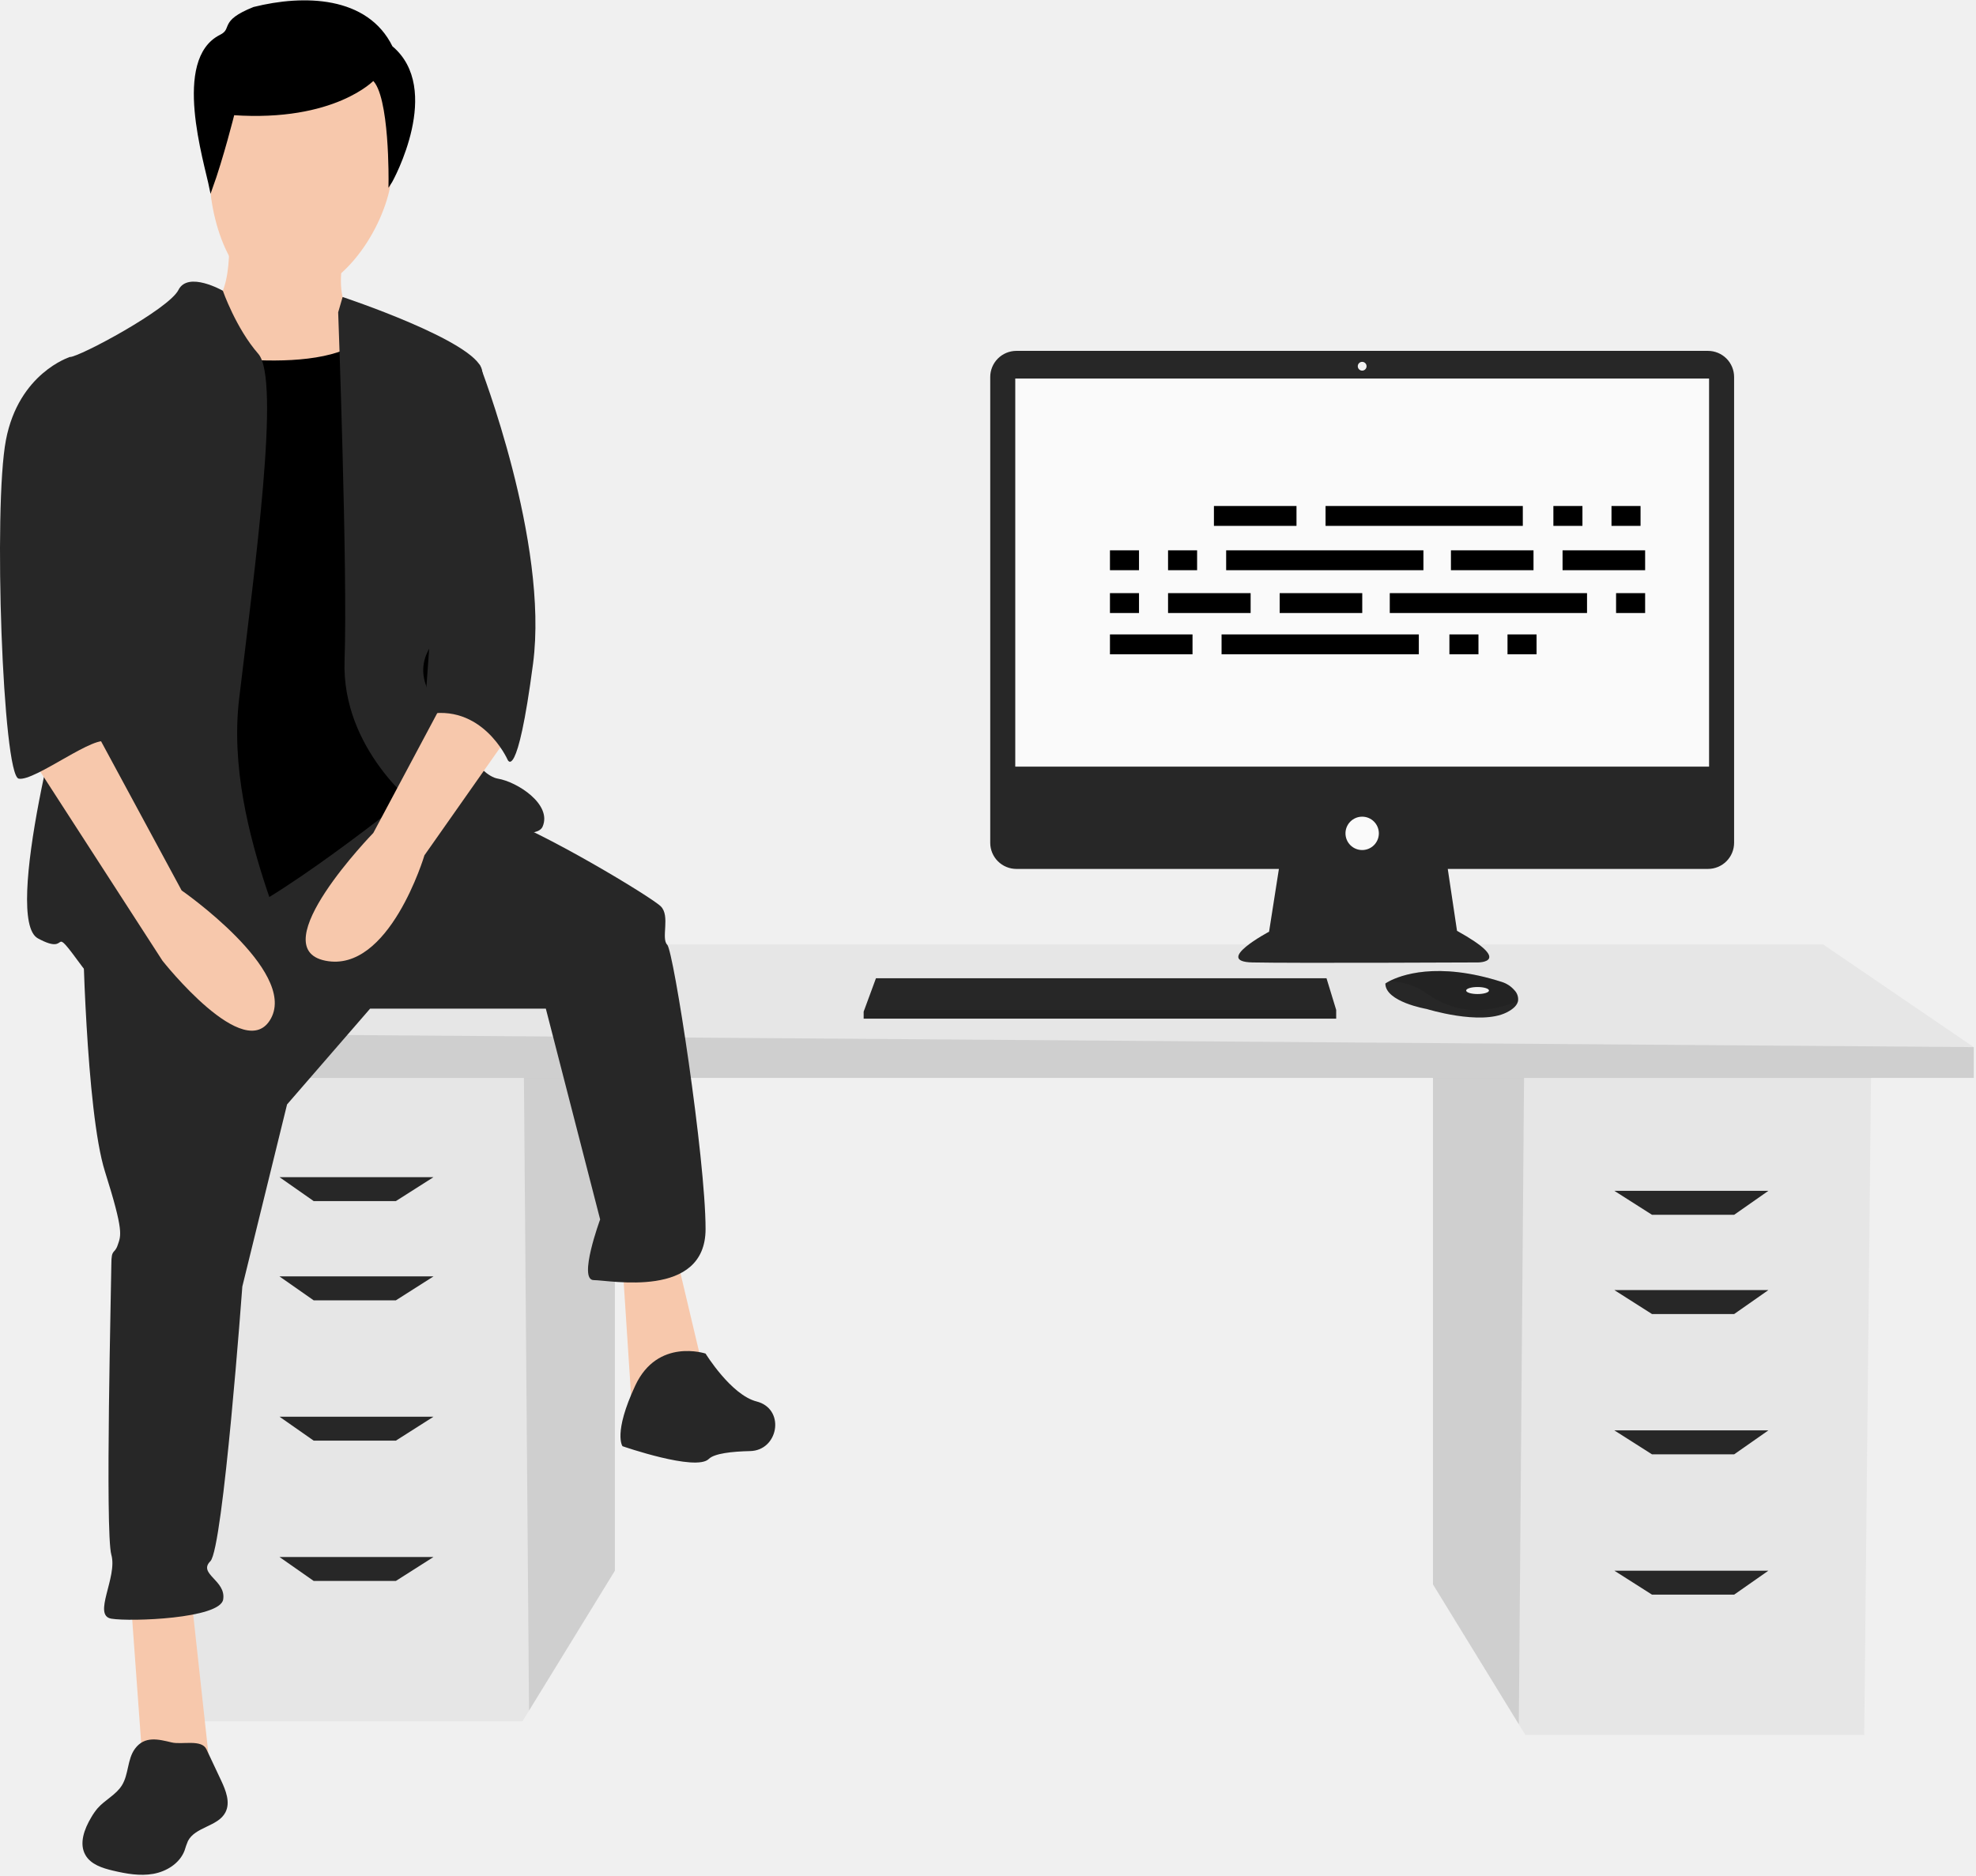
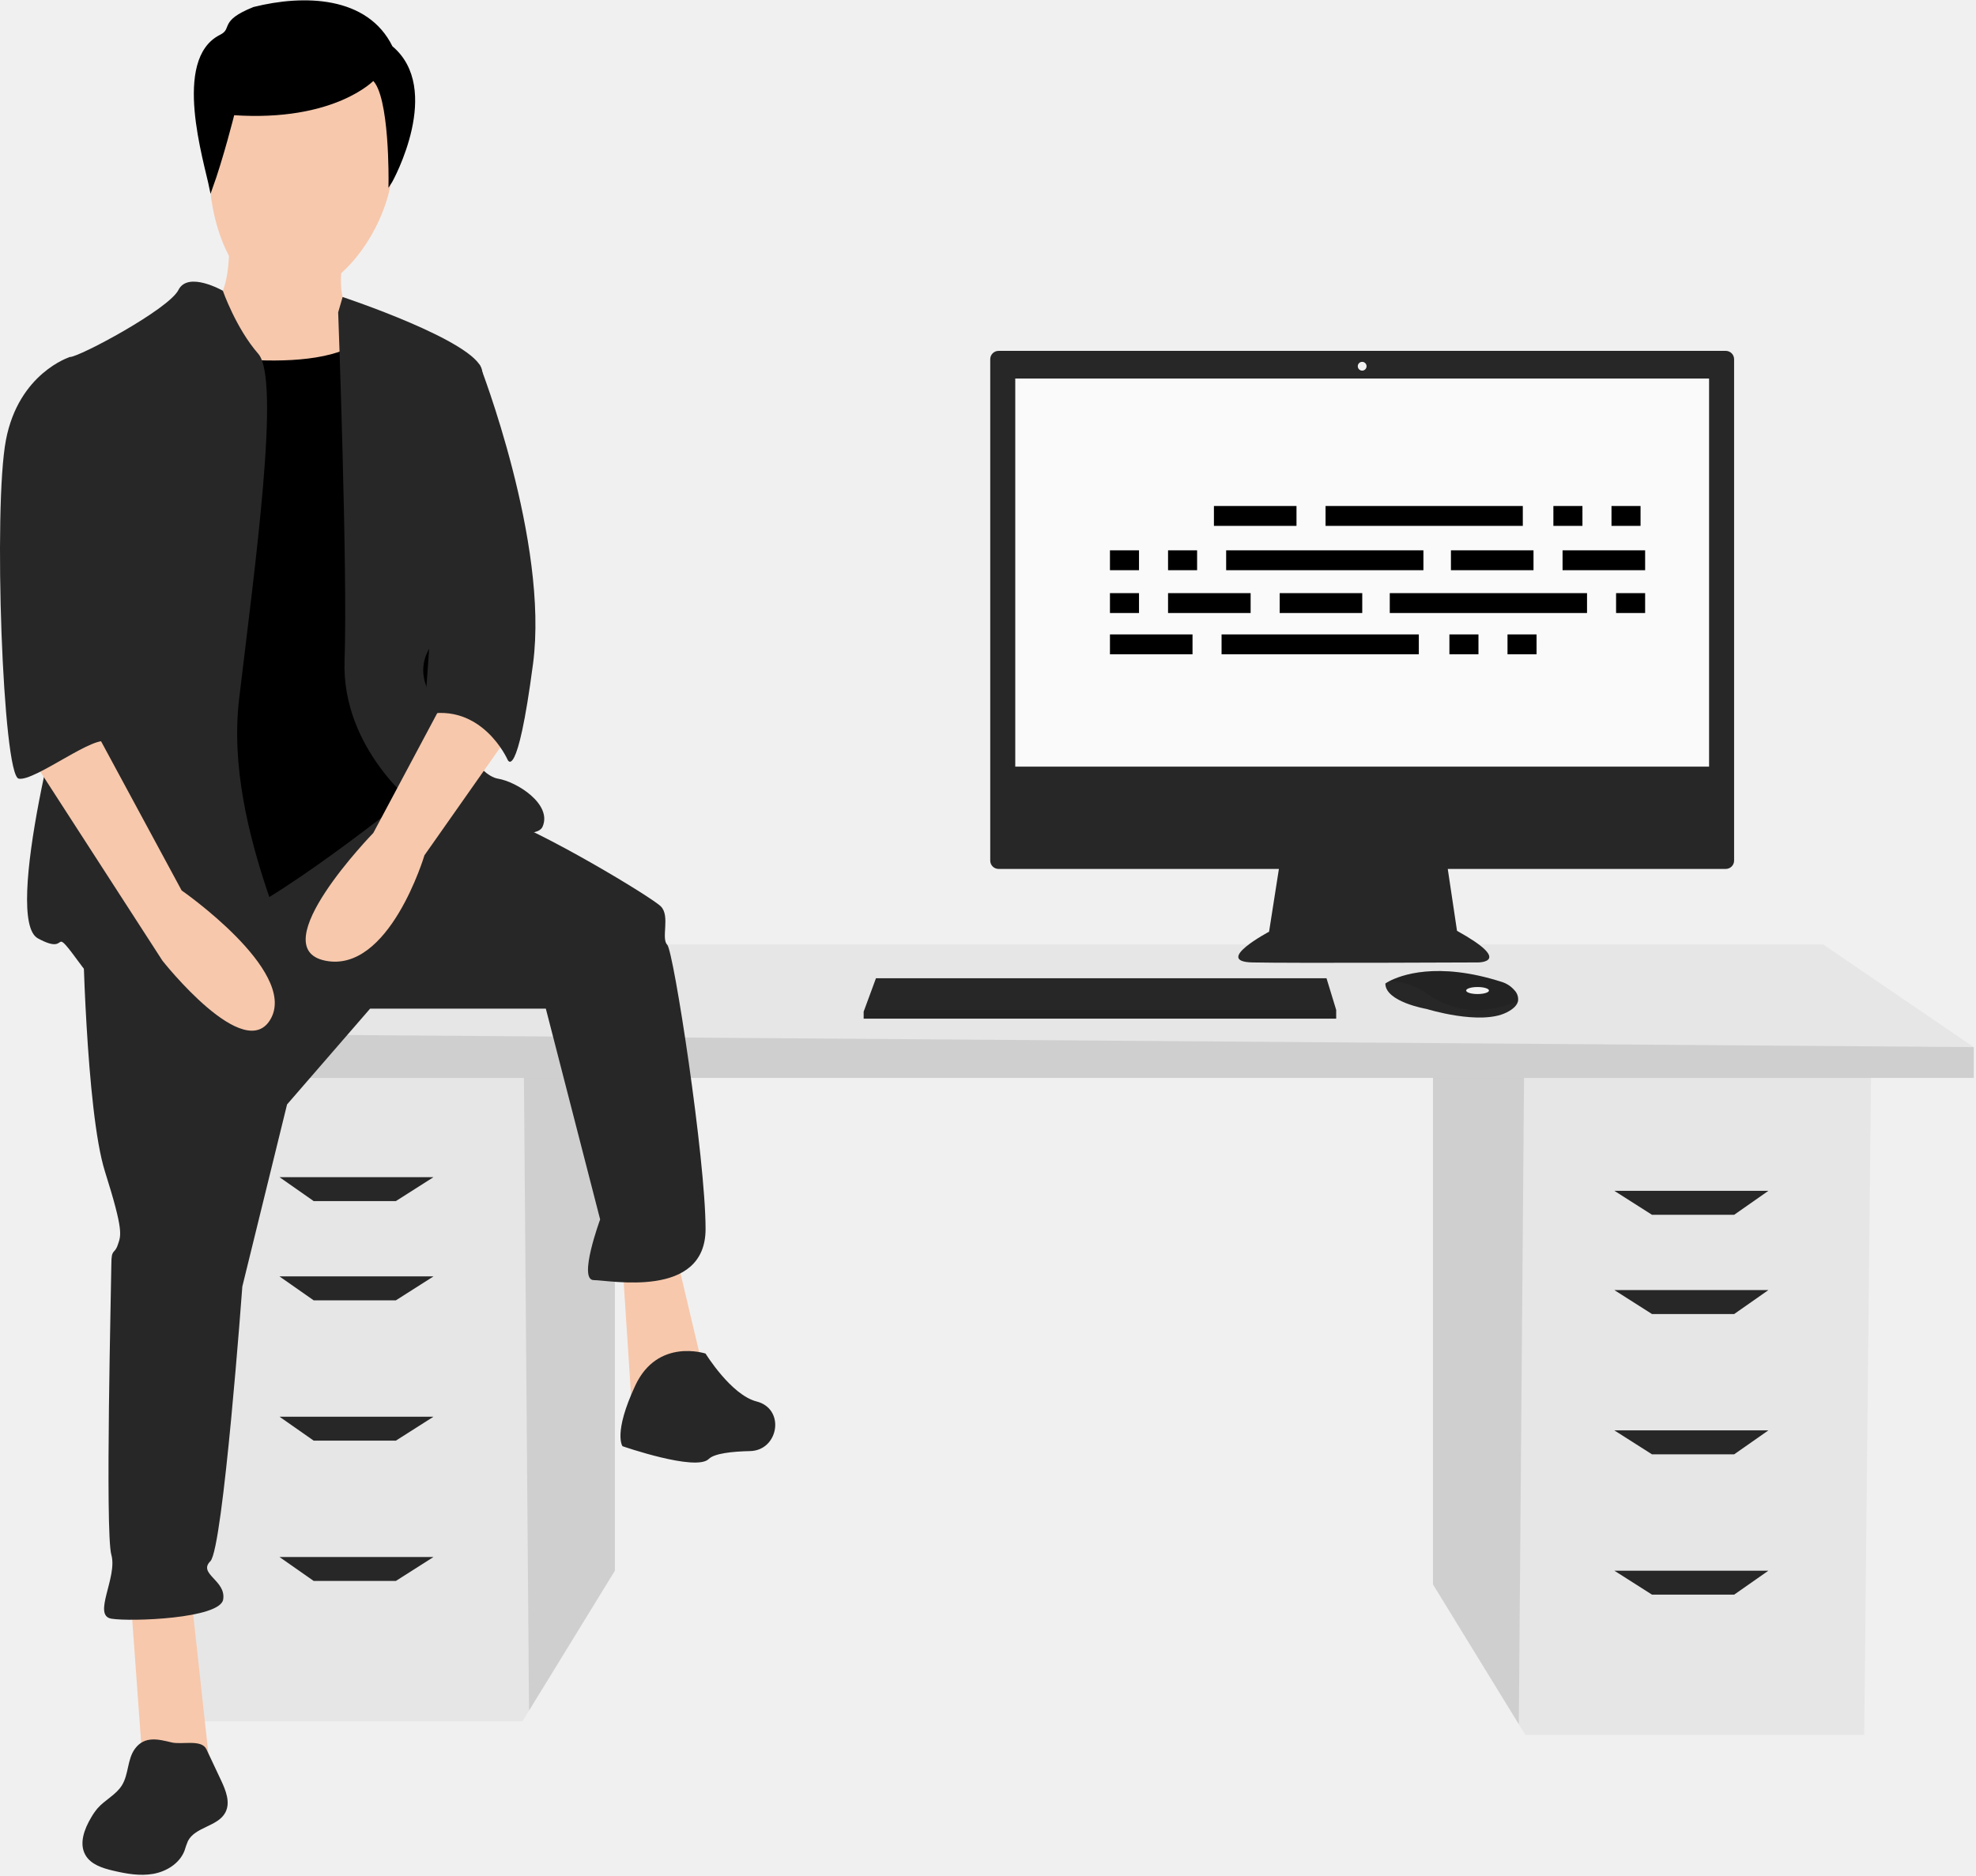
<svg xmlns="http://www.w3.org/2000/svg" width="712" height="676" viewBox="0 0 712 676" fill="none">
  <g clip-path="url(#clip0_513_75)">
    <path d="M516.326 386.018V571.013L547.27 621.443L549.625 625.279H671.722L674.189 386.018H516.326Z" fill="#E6E6E6" />
    <path opacity="0.1" d="M516.326 386.018V571.013L547.27 621.443L549.169 386.018H516.326Z" fill="black" />
    <path d="M221.566 381.084V566.08L190.622 616.51L188.267 620.345H66.17L63.703 381.084H221.566Z" fill="#E6E6E6" />
    <path opacity="0.1" d="M221.566 381.084V566.08L190.622 616.51L188.723 381.084H221.566Z" fill="black" />
    <path d="M711.188 377.385V388.484H47.67V372.451L109.335 340.385H656.923L711.188 377.385Z" fill="#E6E6E6" />
    <path opacity="0.1" d="M711.188 377.385V388.484H47.67V372.451L711.188 377.385Z" fill="black" />
    <path d="M142.635 432.883H113.035L100.702 424.25H156.201L142.635 432.883Z" fill="#272727" />
    <path d="M142.635 468.649H113.035L100.702 460.016H156.201L142.635 468.649Z" fill="#272727" />
    <path d="M142.635 519.215H113.035L100.702 510.581H156.201L142.635 519.215Z" fill="#272727" />
    <path d="M142.635 569.78H113.035L100.702 561.147H156.201L142.635 569.78Z" fill="#272727" />
    <path d="M595.257 437.816H624.857L637.19 429.183H581.691L595.257 437.816Z" fill="#272727" />
    <path d="M595.257 473.582H624.857L637.19 464.949H581.691L595.257 473.582Z" fill="#272727" />
    <path d="M595.257 524.148H624.857L637.19 515.515H581.691L595.257 524.148Z" fill="#272727" />
    <path d="M595.257 574.713H624.857L637.19 566.08H581.691L595.257 574.713Z" fill="#272727" />
-     <path d="M615.414 126.456H366.228C364.991 126.456 363.765 126.7 362.622 127.173C361.478 127.647 360.439 128.341 359.564 129.216C358.689 130.091 357.995 131.13 357.522 132.274C357.048 133.417 356.804 134.643 356.805 135.88V303.738C356.804 304.975 357.048 306.201 357.522 307.344C357.995 308.488 358.689 309.527 359.564 310.402C360.439 311.277 361.478 311.971 362.622 312.445C363.765 312.918 364.991 313.162 366.228 313.162H460.821L457.277 335.788C457.277 335.788 437.025 346.547 451.265 346.864C465.505 347.18 532.593 346.864 532.593 346.864C532.593 346.864 545.567 346.864 524.998 335.472L521.664 313.162H615.414C616.651 313.162 617.877 312.918 619.02 312.445C620.164 311.971 621.203 311.277 622.078 310.402C622.953 309.527 623.647 308.488 624.121 307.344C624.594 306.201 624.838 304.975 624.838 303.738V135.88C624.838 134.643 624.594 133.417 624.121 132.274C623.647 131.13 622.953 130.091 622.078 129.216C621.203 128.341 620.164 127.647 619.02 127.173C617.877 126.7 616.651 126.456 615.414 126.456Z" fill="#272727" />
+     <path d="M359.805 126.456H621.838C623.495 126.456 624.838 127.799 624.838 129.456V310.162C624.838 311.819 623.495 313.162 621.838 313.162H521.664L524.998 335.472C545.567 346.864 532.593 346.864 532.593 346.864C532.593 346.864 465.505 347.18 451.265 346.864C437.025 346.547 457.277 335.788 457.277 335.788L460.821 313.162H359.805C358.148 313.162 356.805 311.819 356.805 310.162V129.456C356.805 127.799 358.148 126.456 359.805 126.456Z" fill="#272727" />
    <path d="M615.819 136.424H365.823V276.295H615.819V136.424Z" fill="#FAFAFA" />
    <path d="M490.821 133.576C491.695 133.576 492.403 132.868 492.403 131.994C492.403 131.12 491.695 130.412 490.821 130.412C489.947 130.412 489.239 131.12 489.239 131.994C489.239 132.868 489.947 133.576 490.821 133.576Z" fill="#F2F2F2" />
-     <path d="M490.821 306.358C494.142 306.358 496.834 303.666 496.834 300.346C496.834 297.025 494.142 294.333 490.821 294.333C487.5 294.333 484.809 297.025 484.809 300.346C484.809 303.666 487.5 306.358 490.821 306.358Z" fill="#FAFAFA" />
    <path d="M481.452 363.952V367.117H311.202V364.585L311.436 363.952L315.632 352.56H477.971L481.452 363.952Z" fill="#272727" />
    <path d="M546.97 360.854C546.659 362.18 545.489 363.579 542.843 364.901C533.35 369.648 514.046 363.636 514.046 363.636C514.046 363.636 499.173 361.104 499.173 354.459C499.59 354.173 500.026 353.914 500.477 353.683C504.468 351.572 517.702 346.361 541.167 353.904C542.896 354.447 544.44 355.458 545.628 356.827C546.154 357.344 546.55 357.979 546.783 358.679C547.016 359.379 547.08 360.124 546.97 360.854Z" fill="#272727" />
    <path opacity="0.1" d="M546.97 360.854C535.35 365.306 524.992 365.639 514.362 358.256C510.343 355.284 505.476 353.681 500.477 353.683C504.468 351.572 517.702 346.361 541.167 353.904C542.896 354.447 544.44 355.458 545.628 356.827C546.154 357.344 546.55 357.979 546.783 358.679C547.016 359.379 547.08 360.124 546.97 360.854Z" fill="black" />
    <path d="M532.4 358.256C534.672 358.256 536.514 357.689 536.514 356.99C536.514 356.291 534.672 355.724 532.4 355.724C530.128 355.724 528.286 356.291 528.286 356.99C528.286 357.689 530.128 358.256 532.4 358.256Z" fill="#F2F2F2" />
    <path opacity="0.1" d="M481.452 363.952V367.117H311.202V364.585L311.436 363.952H481.452Z" fill="black" />
    <path d="M82.138 80.905C82.138 80.905 85.591 109.684 72.929 111.986C60.266 114.288 84.44 153.427 84.44 153.427L141.997 160.334L128.183 114.288C128.183 114.288 118.974 110.835 124.73 87.812C130.485 64.789 82.138 80.905 82.138 80.905Z" fill="#F7C8AC" />
    <path d="M47.028 575.318L51.633 638.631H75.806L68.9 575.318H47.028Z" fill="#F7C8AC" />
    <path d="M224.303 455.6L227.756 508.552L254.233 497.041L243.872 453.298L224.303 455.6Z" fill="#F7C8AC" />
    <path d="M29.761 333.58C29.761 333.58 30.912 400.345 37.819 422.217C44.726 444.089 43.575 445.24 42.423 448.693C41.272 452.147 40.121 449.844 40.121 455.6C40.121 461.356 37.819 552.295 40.121 560.353C42.423 568.411 33.215 582.225 40.121 583.376C47.028 584.527 79.26 583.376 80.411 576.469C81.562 569.563 71.202 567.26 75.806 562.656C80.411 558.051 87.318 463.658 87.318 463.658L103.434 398.043L133.363 363.509H196.676L216.245 439.484C216.245 439.484 208.187 461.356 213.943 461.356C219.699 461.356 254.233 468.263 254.233 442.938C254.233 417.613 242.721 342.789 240.419 340.486C238.117 338.184 241.57 330.126 238.117 326.673C234.663 323.219 194.374 299.046 179.409 294.441C164.444 289.836 143.451 284.356 143.451 284.356L29.761 333.58Z" fill="#272727" />
    <path d="M254.233 487.832C254.233 487.832 236.966 482.076 228.908 499.343C220.85 516.61 224.303 521.215 224.303 521.215C224.303 521.215 250.779 530.424 255.384 525.819C257.387 523.816 263.748 523.12 270.296 522.973C280.269 522.749 282.923 508.64 273.504 505.354C273.223 505.256 272.939 505.171 272.651 505.099C263.442 502.797 254.233 487.832 254.233 487.832Z" fill="#272727" />
    <path d="M63.144 126.375C63.144 126.375 119.55 137.886 133.363 119.468C147.177 101.05 152.933 171.269 152.933 171.269L159.839 244.942L149.479 285.232C149.479 285.232 95.376 328.975 78.109 332.428C60.842 335.882 34.365 338.184 34.365 338.184C34.365 338.184 42.423 210.408 42.423 208.106C42.423 205.803 63.144 126.375 63.144 126.375Z" fill="black" />
    <path d="M80.298 104.786C80.298 104.786 67.749 97.597 64.295 104.504C60.842 111.41 28.61 128.677 25.156 128.677C21.703 128.677 32.063 224.222 27.459 235.733C22.854 247.244 0.983 331.277 13.645 338.184C26.308 345.091 17.099 331.277 29.761 348.544C42.423 365.811 104.585 365.811 108.038 358.905C111.492 351.998 80.411 300.197 86.167 251.849C91.922 203.501 101.131 136.735 93.073 127.526C85.016 118.317 80.298 104.786 80.298 104.786Z" fill="#272727" />
    <path d="M121.852 112.561L123.455 107.043C123.455 107.043 171.351 122.922 173.653 133.282C175.955 143.642 174.804 216.164 166.746 221.919C158.688 227.675 147.177 236.884 155.235 250.698C163.293 264.511 172.502 279.476 179.409 280.627C186.316 281.778 198.978 289.836 195.525 297.894C192.071 305.952 150.63 290.988 150.63 290.988C150.63 290.988 123.003 270.267 124.154 238.035C125.305 205.803 121.852 112.561 121.852 112.561Z" fill="#272727" />
    <path d="M162.142 248.396L134.514 300.197C134.514 300.197 94.225 341.638 117.247 346.242C140.27 350.847 152.933 308.255 152.933 308.255L182.862 265.663L162.142 248.396Z" fill="#F7C8AC" />
    <path d="M162.142 128.677L172.867 131.524C172.867 131.524 197.827 195.443 192.071 239.186C186.316 282.93 182.862 273.721 182.862 273.721C182.862 273.721 173.653 253 152.933 257.605L162.142 128.677Z" fill="#272727" />
    <path d="M48.623 630.263C45.847 634.036 46.404 639.428 43.945 643.414C41.813 646.869 37.796 648.681 35.13 651.743C34.279 652.76 33.521 653.851 32.864 655.003C30.391 659.145 28.381 664.454 30.817 668.619C32.776 671.969 36.894 673.279 40.671 674.171C45.446 675.299 50.406 676.202 55.235 675.34C60.064 674.478 64.784 671.521 66.506 666.927C66.844 665.772 67.246 664.637 67.711 663.527C70.328 658.374 78.538 658.318 81.217 653.197C83.092 649.613 81.368 645.28 79.646 641.621L74.385 630.444C72.639 626.735 65.561 628.868 61.871 627.979C57.059 626.82 52.085 625.543 48.623 630.263Z" fill="#272727" />
    <path d="M10.192 271.418L58.539 346.242C58.539 346.242 88.469 384.23 97.678 366.963C106.887 349.696 65.446 320.917 65.446 320.917L34.365 263.36L10.192 271.418Z" fill="#F7C8AC" />
    <path d="M34.365 130.98L25.156 128.677C25.156 128.677 6.738 134.433 2.134 158.607C-2.471 182.781 0.983 279.476 6.738 280.627C12.494 281.778 35.166 263.791 38.794 267.604C42.423 271.418 30.912 251.849 34.365 241.489C37.819 231.128 34.365 130.98 34.365 130.98Z" fill="#272727" />
    <path d="M467.159 182.363H437.407V189.525H467.159V182.363Z" fill="black" />
    <path d="M570.191 182.363H559.722V189.525H570.191V182.363Z" fill="black" />
    <path d="M591.127 182.363H580.659V189.525H591.127V182.363Z" fill="black" />
    <path d="M548.703 182.363H477.628V189.525H548.703V182.363Z" fill="black" />
    <path d="M429.693 228.644H399.941V235.807H429.693V228.644Z" fill="black" />
    <path d="M532.725 228.644H522.256V235.807H532.725V228.644Z" fill="black" />
    <path d="M553.661 228.644H543.193V235.807H553.661V228.644Z" fill="black" />
    <path d="M511.237 228.644H440.162V235.807H511.237V228.644Z" fill="black" />
    <path d="M552.56 198.341H522.807V205.503H552.56V198.341Z" fill="black" />
    <path d="M592.78 198.341H563.028V205.503H592.78V198.341Z" fill="black" />
    <path d="M410.409 198.341H399.941V205.503H410.409V198.341Z" fill="black" />
    <path d="M431.346 198.341H420.878V205.503H431.346V198.341Z" fill="black" />
    <path d="M512.89 198.341H441.815V205.503H512.89V198.341Z" fill="black" />
    <path d="M490.851 213.768H461.099V220.931H490.851V213.768Z" fill="black" />
    <path d="M450.63 213.768H420.878V220.931H450.63V213.768Z" fill="black" />
    <path d="M410.409 213.768H399.941V220.931H410.409V213.768Z" fill="black" />
    <path d="M592.78 213.768H582.312V220.931H592.78V213.768Z" fill="black" />
    <path d="M571.843 213.768H500.768V220.931H571.843V213.768Z" fill="black" />
    <path d="M103 107C122.073 107 137.119 84.5 140.572 67.365C148 30.5 133.073 15 114 15C94.928 15 79.5 15.635 75.5 63C75.5 80.135 83.928 107 103 107Z" fill="#F7C8AC" />
    <path d="M79.5 13C62.5 21.5 74 58 76 68C80 57 84 41 84 41C120.5 43.5 134.5 28.5 134.5 28.5C141 34 140.5 66 140.5 66C141.5 64.5 159 32 141 17C132.2 -1 109.5 -1.5 91.5 3C79 8 84.531 10.484 79.5 13Z" fill="black" stroke="black" />
  </g>
  <defs>
    <clipPath id="clip0_513_75">
      <rect width="712" height="676" fill="white" />
    </clipPath>
  </defs>
</svg>
